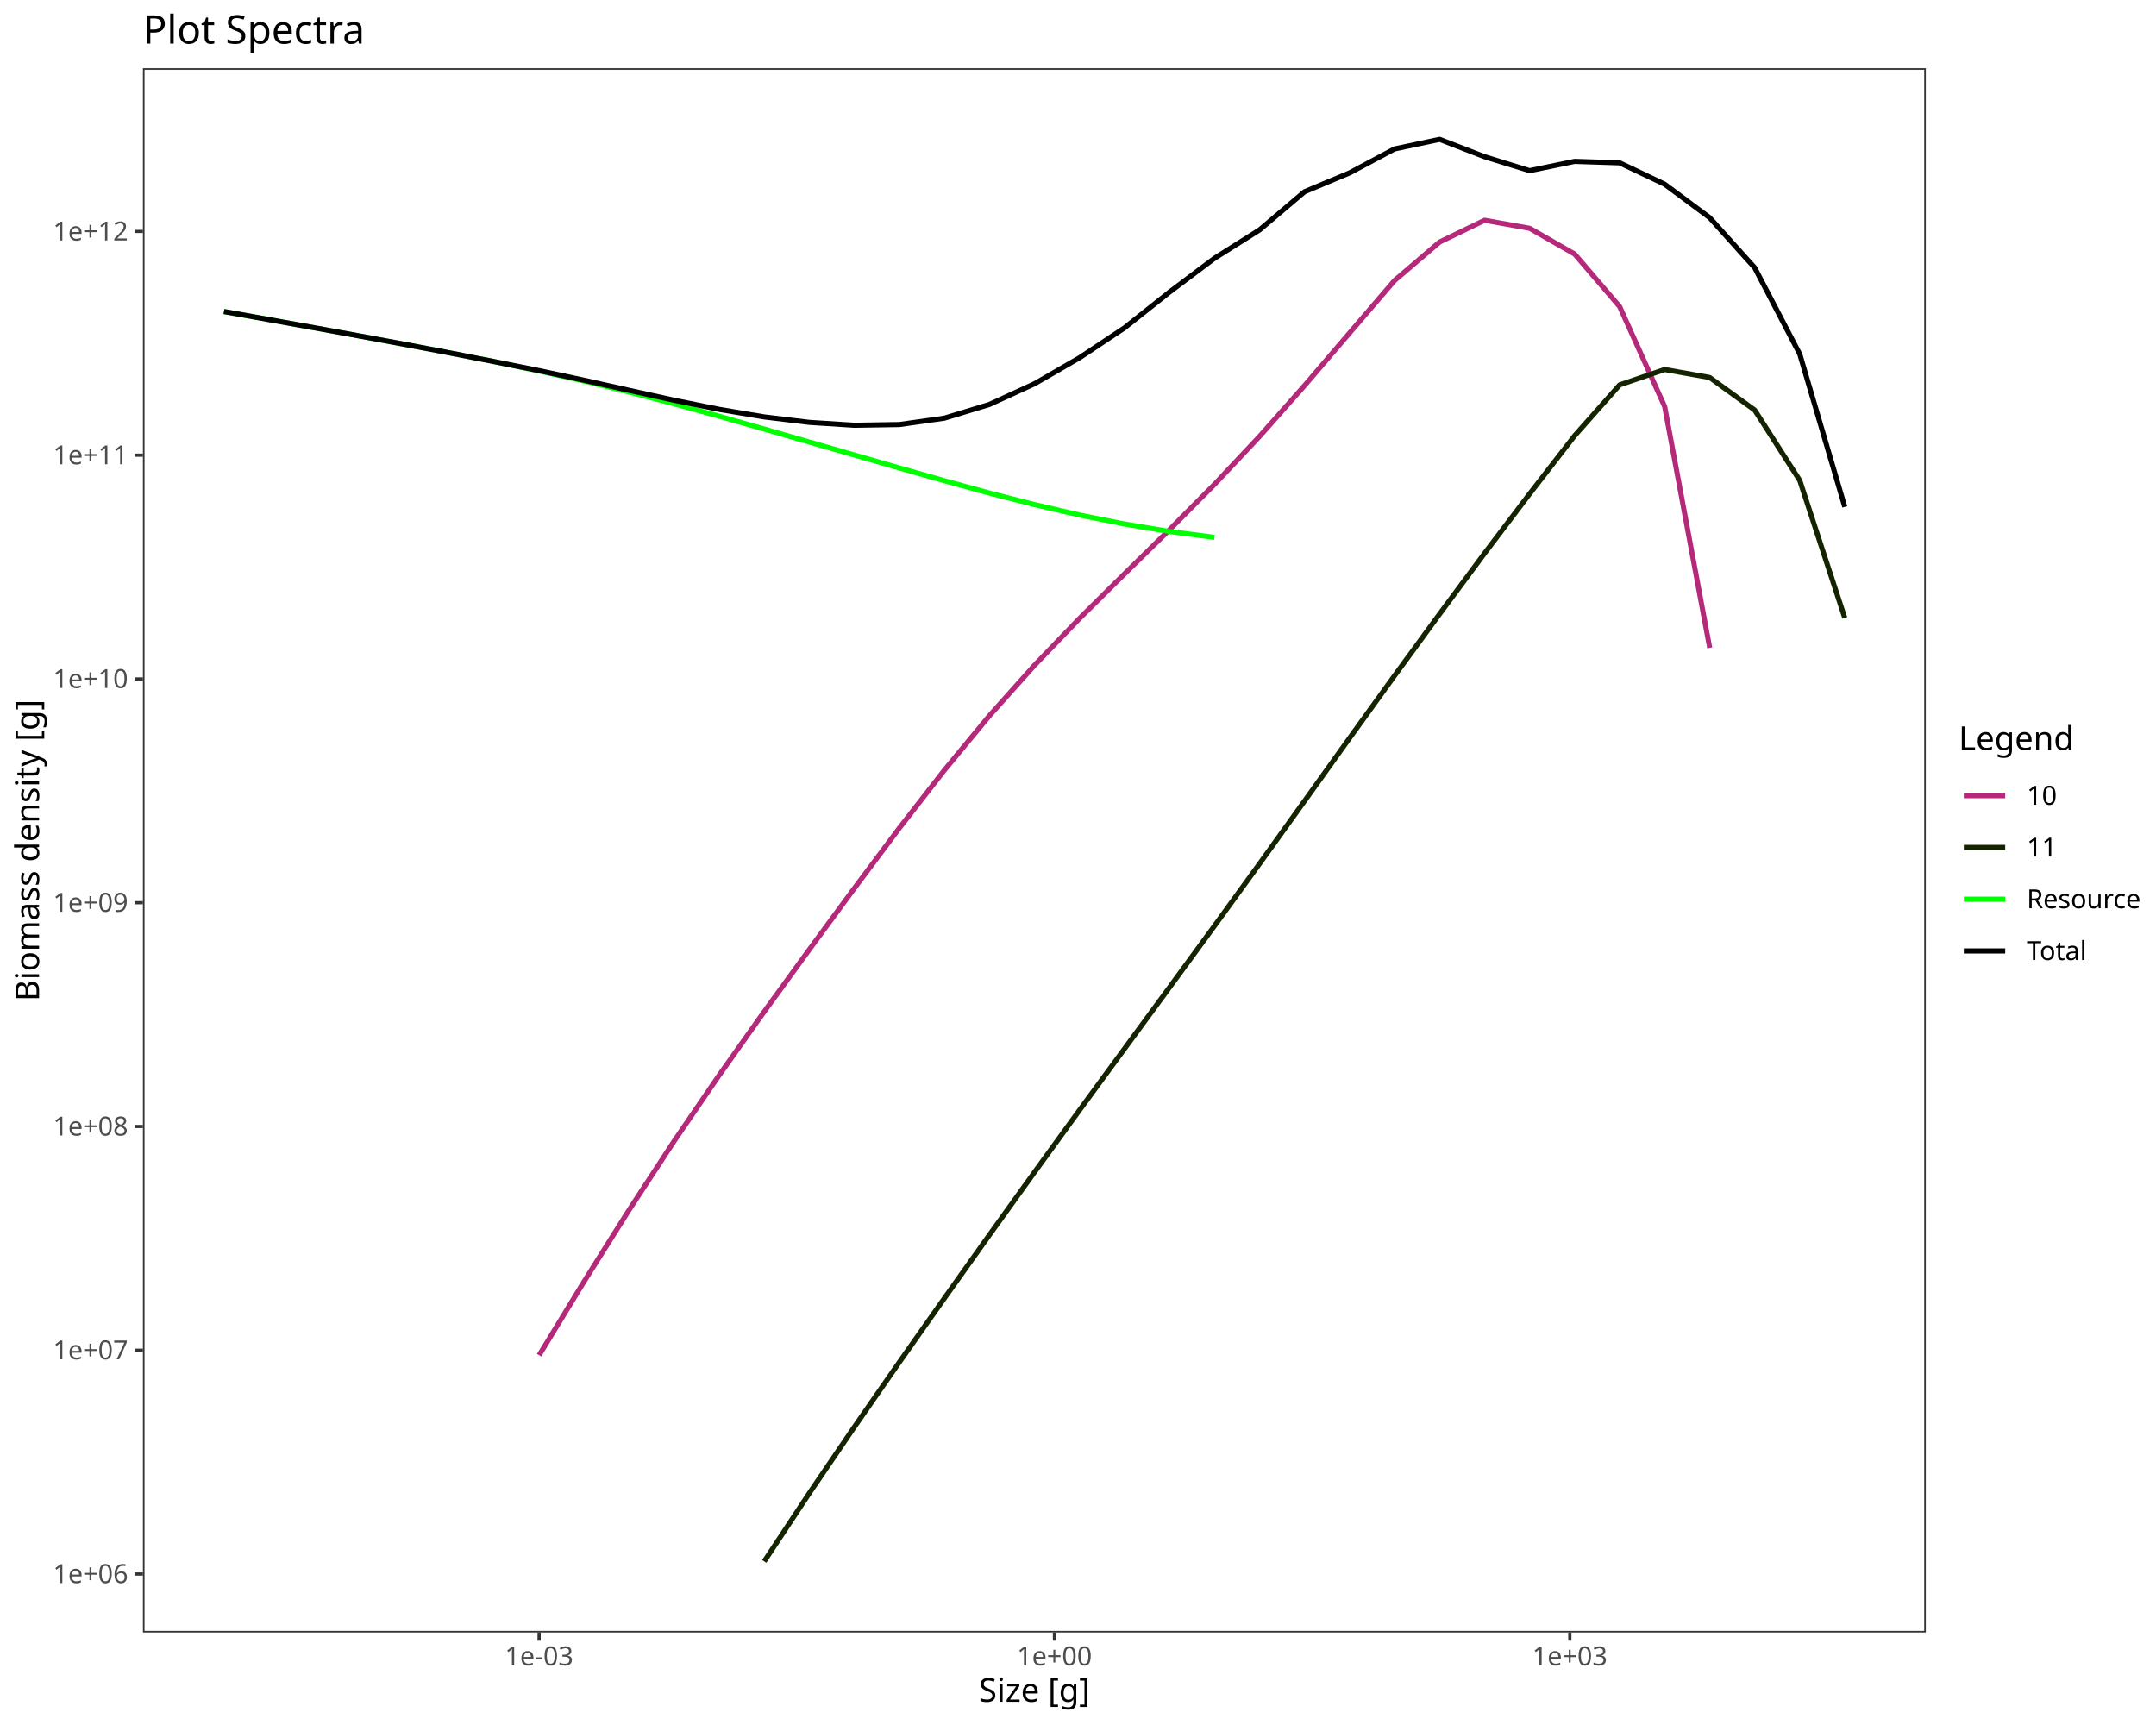
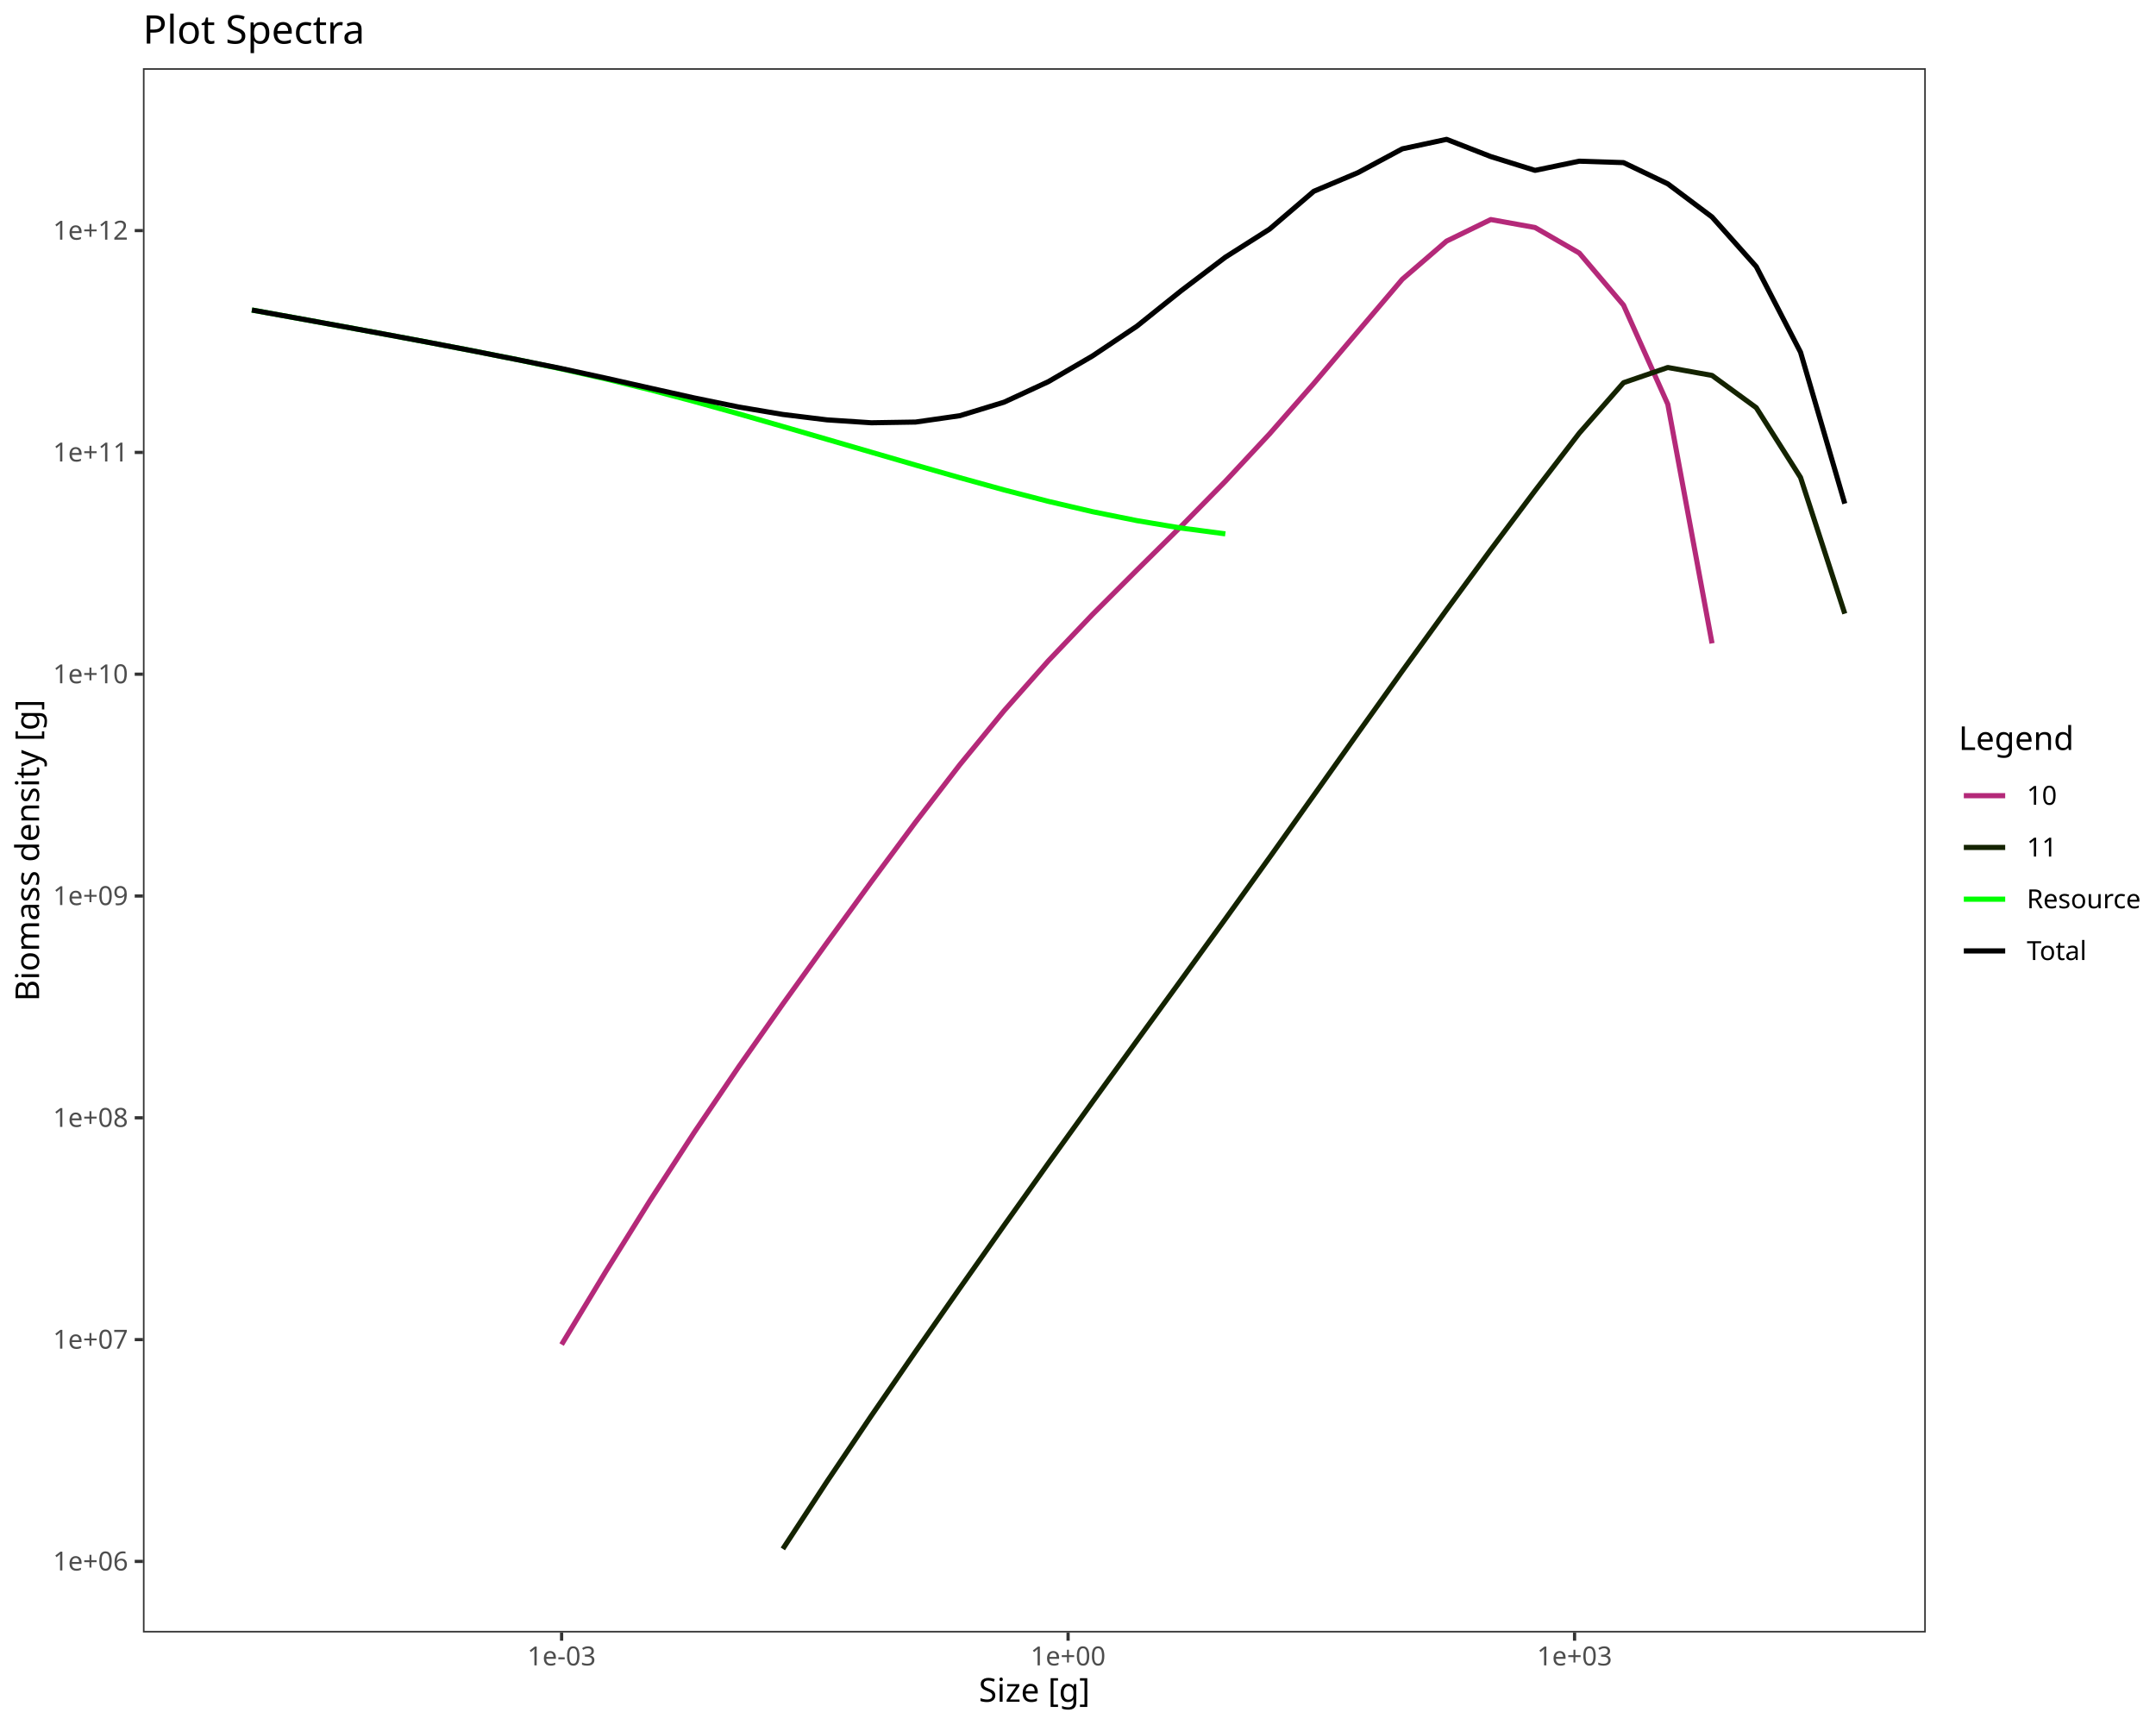
<svg xmlns="http://www.w3.org/2000/svg" class="svglite" data-engine-version="2.0" width="720.00pt" height="576.00pt" viewBox="0 0 720.00 576.00">
  <defs>
    <style type="text/css">
    .svglite line, .svglite polyline, .svglite polygon, .svglite path, .svglite rect, .svglite circle {
      fill: none;
      stroke: #000000;
      stroke-linecap: round;
      stroke-linejoin: round;
      stroke-miterlimit: 10.00;
    }
  </style>
  </defs>
  <rect width="100%" height="100%" style="stroke: none; fill: #FFFFFF;" />
  <defs>
    <clipPath id="cpMC4wMHw3MjAuMDB8MC4wMHw1NzYuMDA=">
      <rect x="0.00" y="0.00" width="720.00" height="576.00" />
    </clipPath>
  </defs>
  <g clip-path="url(#cpMC4wMHw3MjAuMDB8MC4wMHw1NzYuMDA=)">
    <rect x="0.00" y="0.00" width="720.00" height="576.00" style="stroke-width: 1.07; stroke: #FFFFFF; fill: #FFFFFF;" />
  </g>
  <defs>
    <clipPath id="cpNDcuNzN8NjQzLjEzfDIyLjc4fDU0NS4xMQ==">
      <rect x="47.73" y="22.78" width="595.40" height="522.33" />
    </clipPath>
  </defs>
  <g clip-path="url(#cpNDcuNzN8NjQzLjEzfDIyLjc4fDU0NS4xMQ==)">
    <rect x="47.73" y="22.78" width="595.40" height="522.33" style="stroke-width: 1.07; stroke: none; fill: #FFFFFF;" />
-     <polyline points="180.04,452.52 195.07,427.88 210.11,403.98 225.14,381.01 240.18,359.01 255.21,337.80 270.25,317.09 285.29,296.63 300.32,276.53 315.36,257.19 330.39,239.02 345.43,222.19 360.46,206.55 375.50,191.65 390.53,176.90 405.57,161.73 420.60,145.75 435.64,128.76 450.68,111.19 465.71,93.67 480.75,80.82 495.78,73.55 510.82,76.23 525.85,84.83 540.89,102.38 555.92,135.75 570.96,216.32 " style="stroke-width: 1.71; stroke: #B42979; stroke-linecap: butt;" />
-     <polyline points="255.21,521.37 270.25,498.62 285.29,476.51 300.32,454.87 315.36,433.52 330.39,412.39 345.43,391.46 360.46,370.75 375.50,350.22 390.53,329.74 405.57,309.17 420.60,288.44 435.64,267.48 450.68,246.47 465.71,225.62 480.75,205.03 495.78,184.75 510.82,164.89 525.85,145.49 540.89,128.51 555.92,123.38 570.96,126.05 585.99,136.94 601.03,160.42 616.07,206.32 " style="stroke-width: 1.71; stroke: #142300; stroke-linecap: butt;" />
-     <polyline points="74.79,104.02 89.82,106.71 104.86,109.42 119.90,112.16 134.93,114.94 149.97,117.79 165.00,120.74 180.04,123.87 195.07,127.24 210.11,130.90 225.14,134.84 240.18,138.99 255.21,143.26 270.25,147.59 285.29,151.93 300.32,156.25 315.36,160.51 330.39,164.63 345.43,168.48 360.46,171.96 375.50,174.97 390.53,177.47 405.57,179.43 " style="stroke-width: 1.71; stroke: #00FF00; stroke-linecap: butt;" />
-     <polyline points="74.79,104.02 89.82,106.71 104.86,109.42 119.90,112.16 134.93,114.94 149.97,117.79 165.00,120.74 180.04,123.75 195.07,126.97 210.11,130.33 225.14,133.65 240.18,136.69 255.21,139.21 270.25,141.03 285.29,142.00 300.32,141.76 315.36,139.63 330.39,135.06 345.43,128.16 360.46,119.49 375.50,109.49 390.53,97.55 405.57,86.24 420.60,76.78 435.64,64.03 450.68,57.73 465.71,49.73 480.75,46.53 495.78,52.33 510.82,56.98 525.85,53.88 540.89,54.37 555.92,61.51 570.96,72.69 585.99,89.40 601.03,118.23 616.07,169.25 " style="stroke-width: 1.71; stroke-linecap: butt;" />
+     <polyline points="187.55,448.96 202.33,424.53 217.10,400.84 231.88,378.07 246.66,356.26 261.43,335.25 276.21,314.71 290.98,294.43 305.76,274.51 320.54,255.34 335.31,237.33 350.09,220.65 364.87,205.14 379.64,190.38 394.42,175.76 409.20,160.72 423.97,144.88 438.75,128.03 453.53,110.62 468.30,93.25 483.08,80.51 497.85,73.31 512.63,75.97 527.41,84.50 542.18,101.89 556.96,134.97 571.74,214.83 " style="stroke-width: 1.71; stroke: #B42979; stroke-linecap: butt;" />
+     <polyline points="261.43,517.20 276.21,494.65 290.98,472.74 305.76,451.28 320.54,430.13 335.31,409.18 350.09,388.43 364.87,367.91 379.64,347.55 394.42,327.25 409.20,306.87 423.97,286.32 438.75,265.54 453.53,244.72 468.30,224.05 483.08,203.64 497.85,183.54 512.63,163.85 527.41,144.62 542.18,127.79 556.96,122.71 571.74,125.36 586.51,136.14 601.29,159.42 616.07,204.91 " style="stroke-width: 1.71; stroke: #142300; stroke-linecap: butt;" />
+     <polyline points="84.12,103.52 98.89,106.18 113.67,108.87 128.44,111.58 143.22,114.34 158.00,117.17 172.77,120.09 187.55,123.19 202.33,126.53 217.10,130.16 231.88,134.07 246.66,138.18 261.43,142.41 276.21,146.70 290.98,151.00 305.76,155.29 320.54,159.51 335.31,163.59 350.09,167.41 364.87,170.86 379.64,173.84 394.42,176.32 409.20,178.26 " style="stroke-width: 1.71; stroke: #00FF00; stroke-linecap: butt;" />
+     <polyline points="84.12,103.52 98.89,106.18 113.67,108.87 128.44,111.58 143.22,114.34 158.00,117.17 172.77,120.09 187.55,123.07 202.33,126.27 217.10,129.59 231.88,132.88 246.66,135.90 261.43,138.39 276.21,140.20 290.98,141.17 305.76,140.93 320.54,138.81 335.31,134.29 350.09,127.45 364.87,118.84 379.64,108.94 394.42,97.10 409.20,85.89 423.97,76.51 438.75,63.87 453.53,57.63 468.30,49.70 483.08,46.53 497.85,52.28 512.63,56.89 527.41,53.82 542.18,54.30 556.96,61.38 571.74,72.46 586.51,89.03 601.29,117.60 616.07,168.17 " style="stroke-width: 1.71; stroke-linecap: butt;" />
    <rect x="47.73" y="22.78" width="595.40" height="522.33" style="stroke-width: 1.07; stroke: #333333;" />
  </g>
  <g clip-path="url(#cpMC4wMHw3MjAuMDB8MC4wMHw1NzYuMDA=)">
-     <text x="42.79" y="528.60" text-anchor="end" style="font-size: 8.80px; fill: #4D4D4D; font-family: sans;" textLength="24.72px" lengthAdjust="spacingAndGlyphs">1e+06</text>
-     <text x="42.79" y="453.89" text-anchor="end" style="font-size: 8.80px; fill: #4D4D4D; font-family: sans;" textLength="24.72px" lengthAdjust="spacingAndGlyphs">1e+07</text>
-     <text x="42.79" y="379.17" text-anchor="end" style="font-size: 8.80px; fill: #4D4D4D; font-family: sans;" textLength="24.72px" lengthAdjust="spacingAndGlyphs">1e+08</text>
-     <text x="42.79" y="304.45" text-anchor="end" style="font-size: 8.80px; fill: #4D4D4D; font-family: sans;" textLength="24.72px" lengthAdjust="spacingAndGlyphs">1e+09</text>
-     <text x="42.79" y="229.73" text-anchor="end" style="font-size: 8.80px; fill: #4D4D4D; font-family: sans;" textLength="24.72px" lengthAdjust="spacingAndGlyphs">1e+10</text>
-     <text x="42.79" y="155.02" text-anchor="end" style="font-size: 8.80px; fill: #4D4D4D; font-family: sans;" textLength="24.72px" lengthAdjust="spacingAndGlyphs">1e+11</text>
-     <text x="42.79" y="80.30" text-anchor="end" style="font-size: 8.80px; fill: #4D4D4D; font-family: sans;" textLength="24.72px" lengthAdjust="spacingAndGlyphs">1e+12</text>
-     <polyline points="44.99,525.58 47.73,525.58 " style="stroke-width: 1.07; stroke: #333333; stroke-linecap: butt;" />
-     <polyline points="44.99,450.86 47.73,450.86 " style="stroke-width: 1.07; stroke: #333333; stroke-linecap: butt;" />
-     <polyline points="44.99,376.14 47.73,376.14 " style="stroke-width: 1.07; stroke: #333333; stroke-linecap: butt;" />
-     <polyline points="44.99,301.42 47.73,301.42 " style="stroke-width: 1.07; stroke: #333333; stroke-linecap: butt;" />
-     <polyline points="44.99,226.71 47.73,226.71 " style="stroke-width: 1.07; stroke: #333333; stroke-linecap: butt;" />
-     <polyline points="44.99,151.99 47.73,151.99 " style="stroke-width: 1.07; stroke: #333333; stroke-linecap: butt;" />
-     <polyline points="44.99,77.27 47.73,77.27 " style="stroke-width: 1.07; stroke: #333333; stroke-linecap: butt;" />
-     <polyline points="180.04,547.85 180.04,545.11 " style="stroke-width: 1.07; stroke: #333333; stroke-linecap: butt;" />
-     <polyline points="352.14,547.85 352.14,545.11 " style="stroke-width: 1.07; stroke: #333333; stroke-linecap: butt;" />
-     <polyline points="524.25,547.85 524.25,545.11 " style="stroke-width: 1.07; stroke: #333333; stroke-linecap: butt;" />
-     <text x="180.04" y="556.10" text-anchor="middle" style="font-size: 8.80px; fill: #4D4D4D; font-family: sans;" textLength="22.51px" lengthAdjust="spacingAndGlyphs">1e-03</text>
-     <text x="352.14" y="556.10" text-anchor="middle" style="font-size: 8.80px; fill: #4D4D4D; font-family: sans;" textLength="24.72px" lengthAdjust="spacingAndGlyphs">1e+00</text>
-     <text x="524.25" y="556.10" text-anchor="middle" style="font-size: 8.80px; fill: #4D4D4D; font-family: sans;" textLength="24.72px" lengthAdjust="spacingAndGlyphs">1e+03</text>
+     <text x="42.79" y="524.40" text-anchor="end" style="font-size: 8.80px; fill: #4D4D4D; font-family: sans;" textLength="24.72px" lengthAdjust="spacingAndGlyphs">1e+06</text>
+     <text x="42.79" y="450.34" text-anchor="end" style="font-size: 8.80px; fill: #4D4D4D; font-family: sans;" textLength="24.72px" lengthAdjust="spacingAndGlyphs">1e+07</text>
+     <text x="42.79" y="376.28" text-anchor="end" style="font-size: 8.80px; fill: #4D4D4D; font-family: sans;" textLength="24.72px" lengthAdjust="spacingAndGlyphs">1e+08</text>
+     <text x="42.79" y="302.21" text-anchor="end" style="font-size: 8.80px; fill: #4D4D4D; font-family: sans;" textLength="24.72px" lengthAdjust="spacingAndGlyphs">1e+09</text>
+     <text x="42.79" y="228.15" text-anchor="end" style="font-size: 8.80px; fill: #4D4D4D; font-family: sans;" textLength="24.72px" lengthAdjust="spacingAndGlyphs">1e+10</text>
+     <text x="42.79" y="154.09" text-anchor="end" style="font-size: 8.80px; fill: #4D4D4D; font-family: sans;" textLength="24.72px" lengthAdjust="spacingAndGlyphs">1e+11</text>
+     <text x="42.79" y="80.03" text-anchor="end" style="font-size: 8.80px; fill: #4D4D4D; font-family: sans;" textLength="24.72px" lengthAdjust="spacingAndGlyphs">1e+12</text>
+     <polyline points="44.99,521.37 47.73,521.37 " style="stroke-width: 1.07; stroke: #333333; stroke-linecap: butt;" />
+     <polyline points="44.99,447.31 47.73,447.31 " style="stroke-width: 1.07; stroke: #333333; stroke-linecap: butt;" />
+     <polyline points="44.99,373.25 47.73,373.25 " style="stroke-width: 1.07; stroke: #333333; stroke-linecap: butt;" />
+     <polyline points="44.99,299.19 47.73,299.19 " style="stroke-width: 1.07; stroke: #333333; stroke-linecap: butt;" />
+     <polyline points="44.99,225.12 47.73,225.12 " style="stroke-width: 1.07; stroke: #333333; stroke-linecap: butt;" />
+     <polyline points="44.99,151.06 47.73,151.06 " style="stroke-width: 1.07; stroke: #333333; stroke-linecap: butt;" />
+     <polyline points="44.99,77.00 47.73,77.00 " style="stroke-width: 1.07; stroke: #333333; stroke-linecap: butt;" />
+     <polyline points="187.55,547.85 187.55,545.11 " style="stroke-width: 1.07; stroke: #333333; stroke-linecap: butt;" />
+     <polyline points="356.69,547.85 356.69,545.11 " style="stroke-width: 1.07; stroke: #333333; stroke-linecap: butt;" />
+     <polyline points="525.83,547.85 525.83,545.11 " style="stroke-width: 1.07; stroke: #333333; stroke-linecap: butt;" />
+     <text x="187.55" y="556.10" text-anchor="middle" style="font-size: 8.80px; fill: #4D4D4D; font-family: sans;" textLength="22.51px" lengthAdjust="spacingAndGlyphs">1e-03</text>
+     <text x="356.69" y="556.10" text-anchor="middle" style="font-size: 8.80px; fill: #4D4D4D; font-family: sans;" textLength="24.72px" lengthAdjust="spacingAndGlyphs">1e+00</text>
+     <text x="525.83" y="556.10" text-anchor="middle" style="font-size: 8.80px; fill: #4D4D4D; font-family: sans;" textLength="24.72px" lengthAdjust="spacingAndGlyphs">1e+03</text>
    <text x="345.43" y="568.24" text-anchor="middle" style="font-size: 11.00px; font-family: sans;" textLength="36.69px" lengthAdjust="spacingAndGlyphs">Size [g]</text>
    <text transform="translate(13.05,283.95) rotate(-90)" text-anchor="middle" style="font-size: 11.00px; font-family: sans;" textLength="95.40px" lengthAdjust="spacingAndGlyphs">Biomass density [g]</text>
    <rect x="654.09" y="241.72" width="60.43" height="84.45" style="stroke-width: 1.07; stroke: none; fill: #FFFFFF;" />
    <text x="654.09" y="250.43" style="font-size: 11.00px; font-family: sans;" textLength="36.71px" lengthAdjust="spacingAndGlyphs">Legend</text>
    <rect x="654.09" y="257.05" width="17.28" height="17.28" style="stroke-width: 1.07; stroke: none; fill: #FFFFFF;" />
    <line x1="655.82" y1="265.69" x2="669.64" y2="265.69" style="stroke-width: 1.71; stroke: #B42979; stroke-linecap: butt;" />
    <rect x="654.09" y="274.33" width="17.28" height="17.28" style="stroke-width: 1.07; stroke: none; fill: #FFFFFF;" />
    <line x1="655.82" y1="282.97" x2="669.64" y2="282.97" style="stroke-width: 1.71; stroke: #142300; stroke-linecap: butt;" />
    <rect x="654.09" y="291.61" width="17.28" height="17.28" style="stroke-width: 1.07; stroke: none; fill: #FFFFFF;" />
    <line x1="655.82" y1="300.25" x2="669.64" y2="300.25" style="stroke-width: 1.71; stroke: #00FF00; stroke-linecap: butt;" />
    <rect x="654.09" y="308.89" width="17.28" height="17.28" style="stroke-width: 1.07; stroke: none; fill: #FFFFFF;" />
    <line x1="655.82" y1="317.53" x2="669.64" y2="317.53" style="stroke-width: 1.71; stroke-linecap: butt;" />
    <text x="676.85" y="268.72" style="font-size: 8.80px; font-family: sans;" textLength="9.79px" lengthAdjust="spacingAndGlyphs">10</text>
    <text x="676.85" y="286.00" style="font-size: 8.80px; font-family: sans;" textLength="9.79px" lengthAdjust="spacingAndGlyphs">11</text>
    <text x="676.85" y="303.28" style="font-size: 8.80px; font-family: sans;" textLength="37.67px" lengthAdjust="spacingAndGlyphs">Resource</text>
    <text x="676.85" y="320.56" style="font-size: 8.80px; font-family: sans;" textLength="19.56px" lengthAdjust="spacingAndGlyphs">Total</text>
    <text x="47.73" y="14.56" style="font-size: 13.20px; font-family: sans;" textLength="71.91px" lengthAdjust="spacingAndGlyphs">Plot Spectra</text>
  </g>
</svg>
